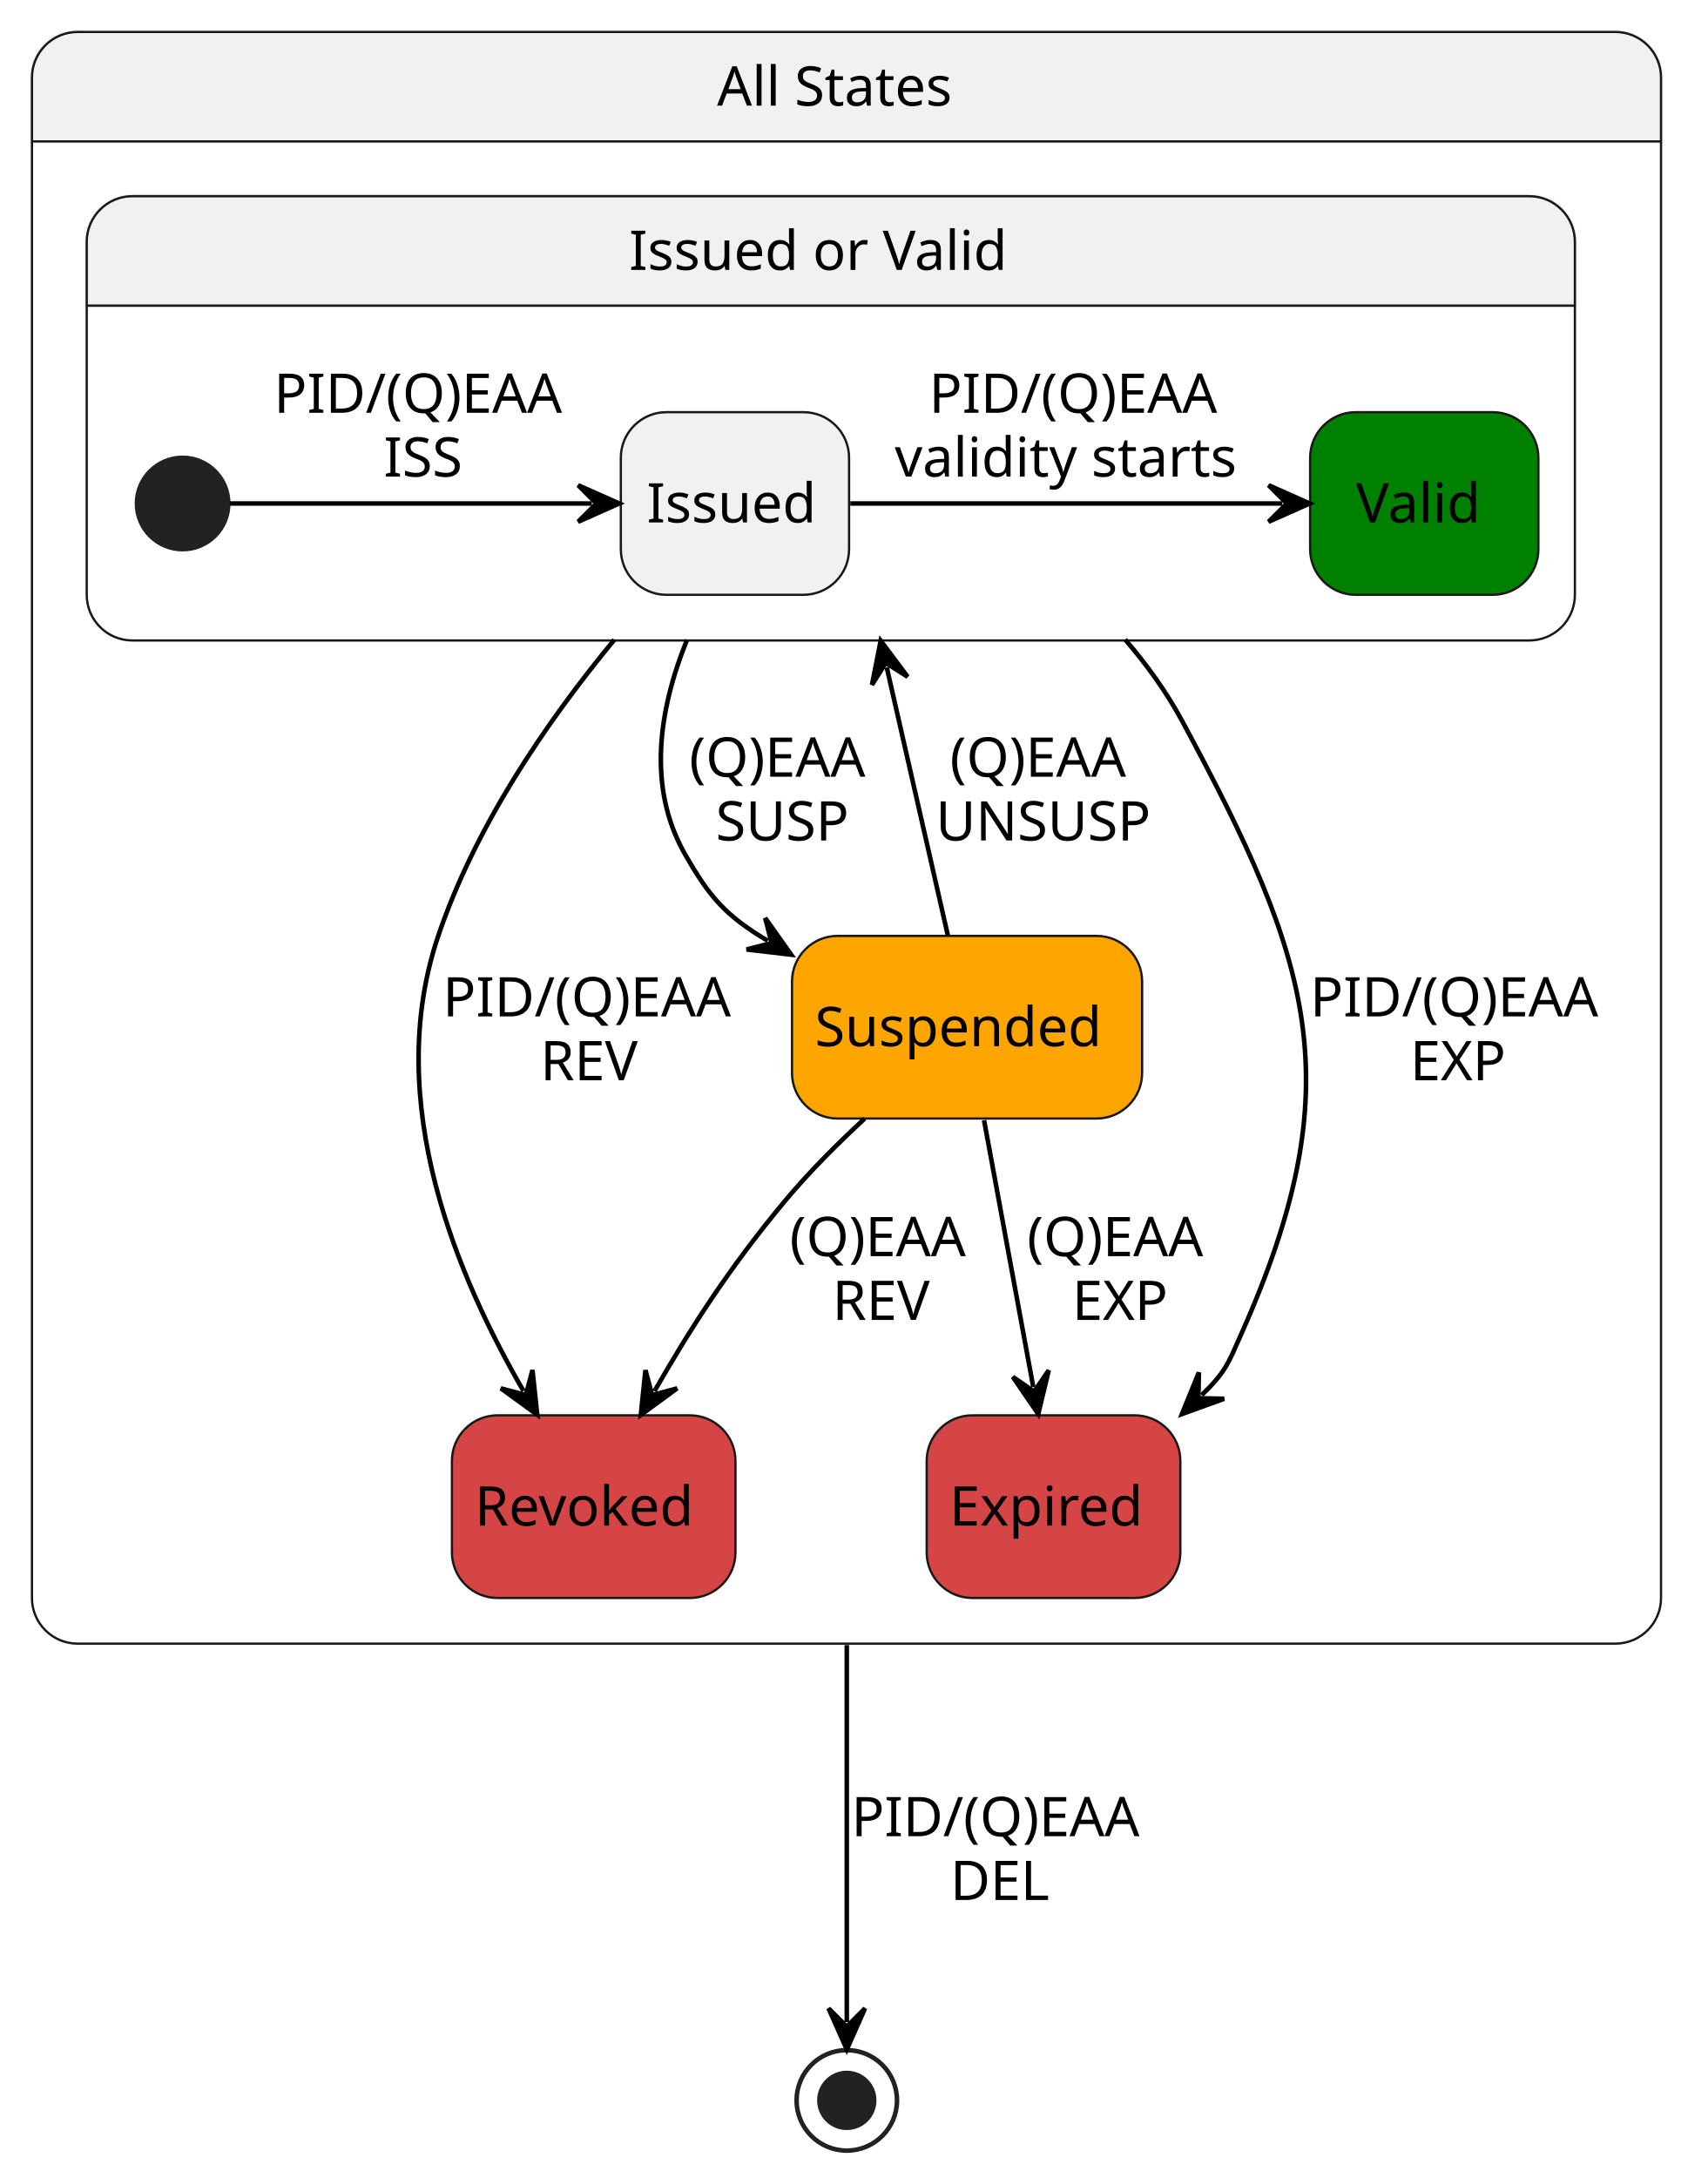
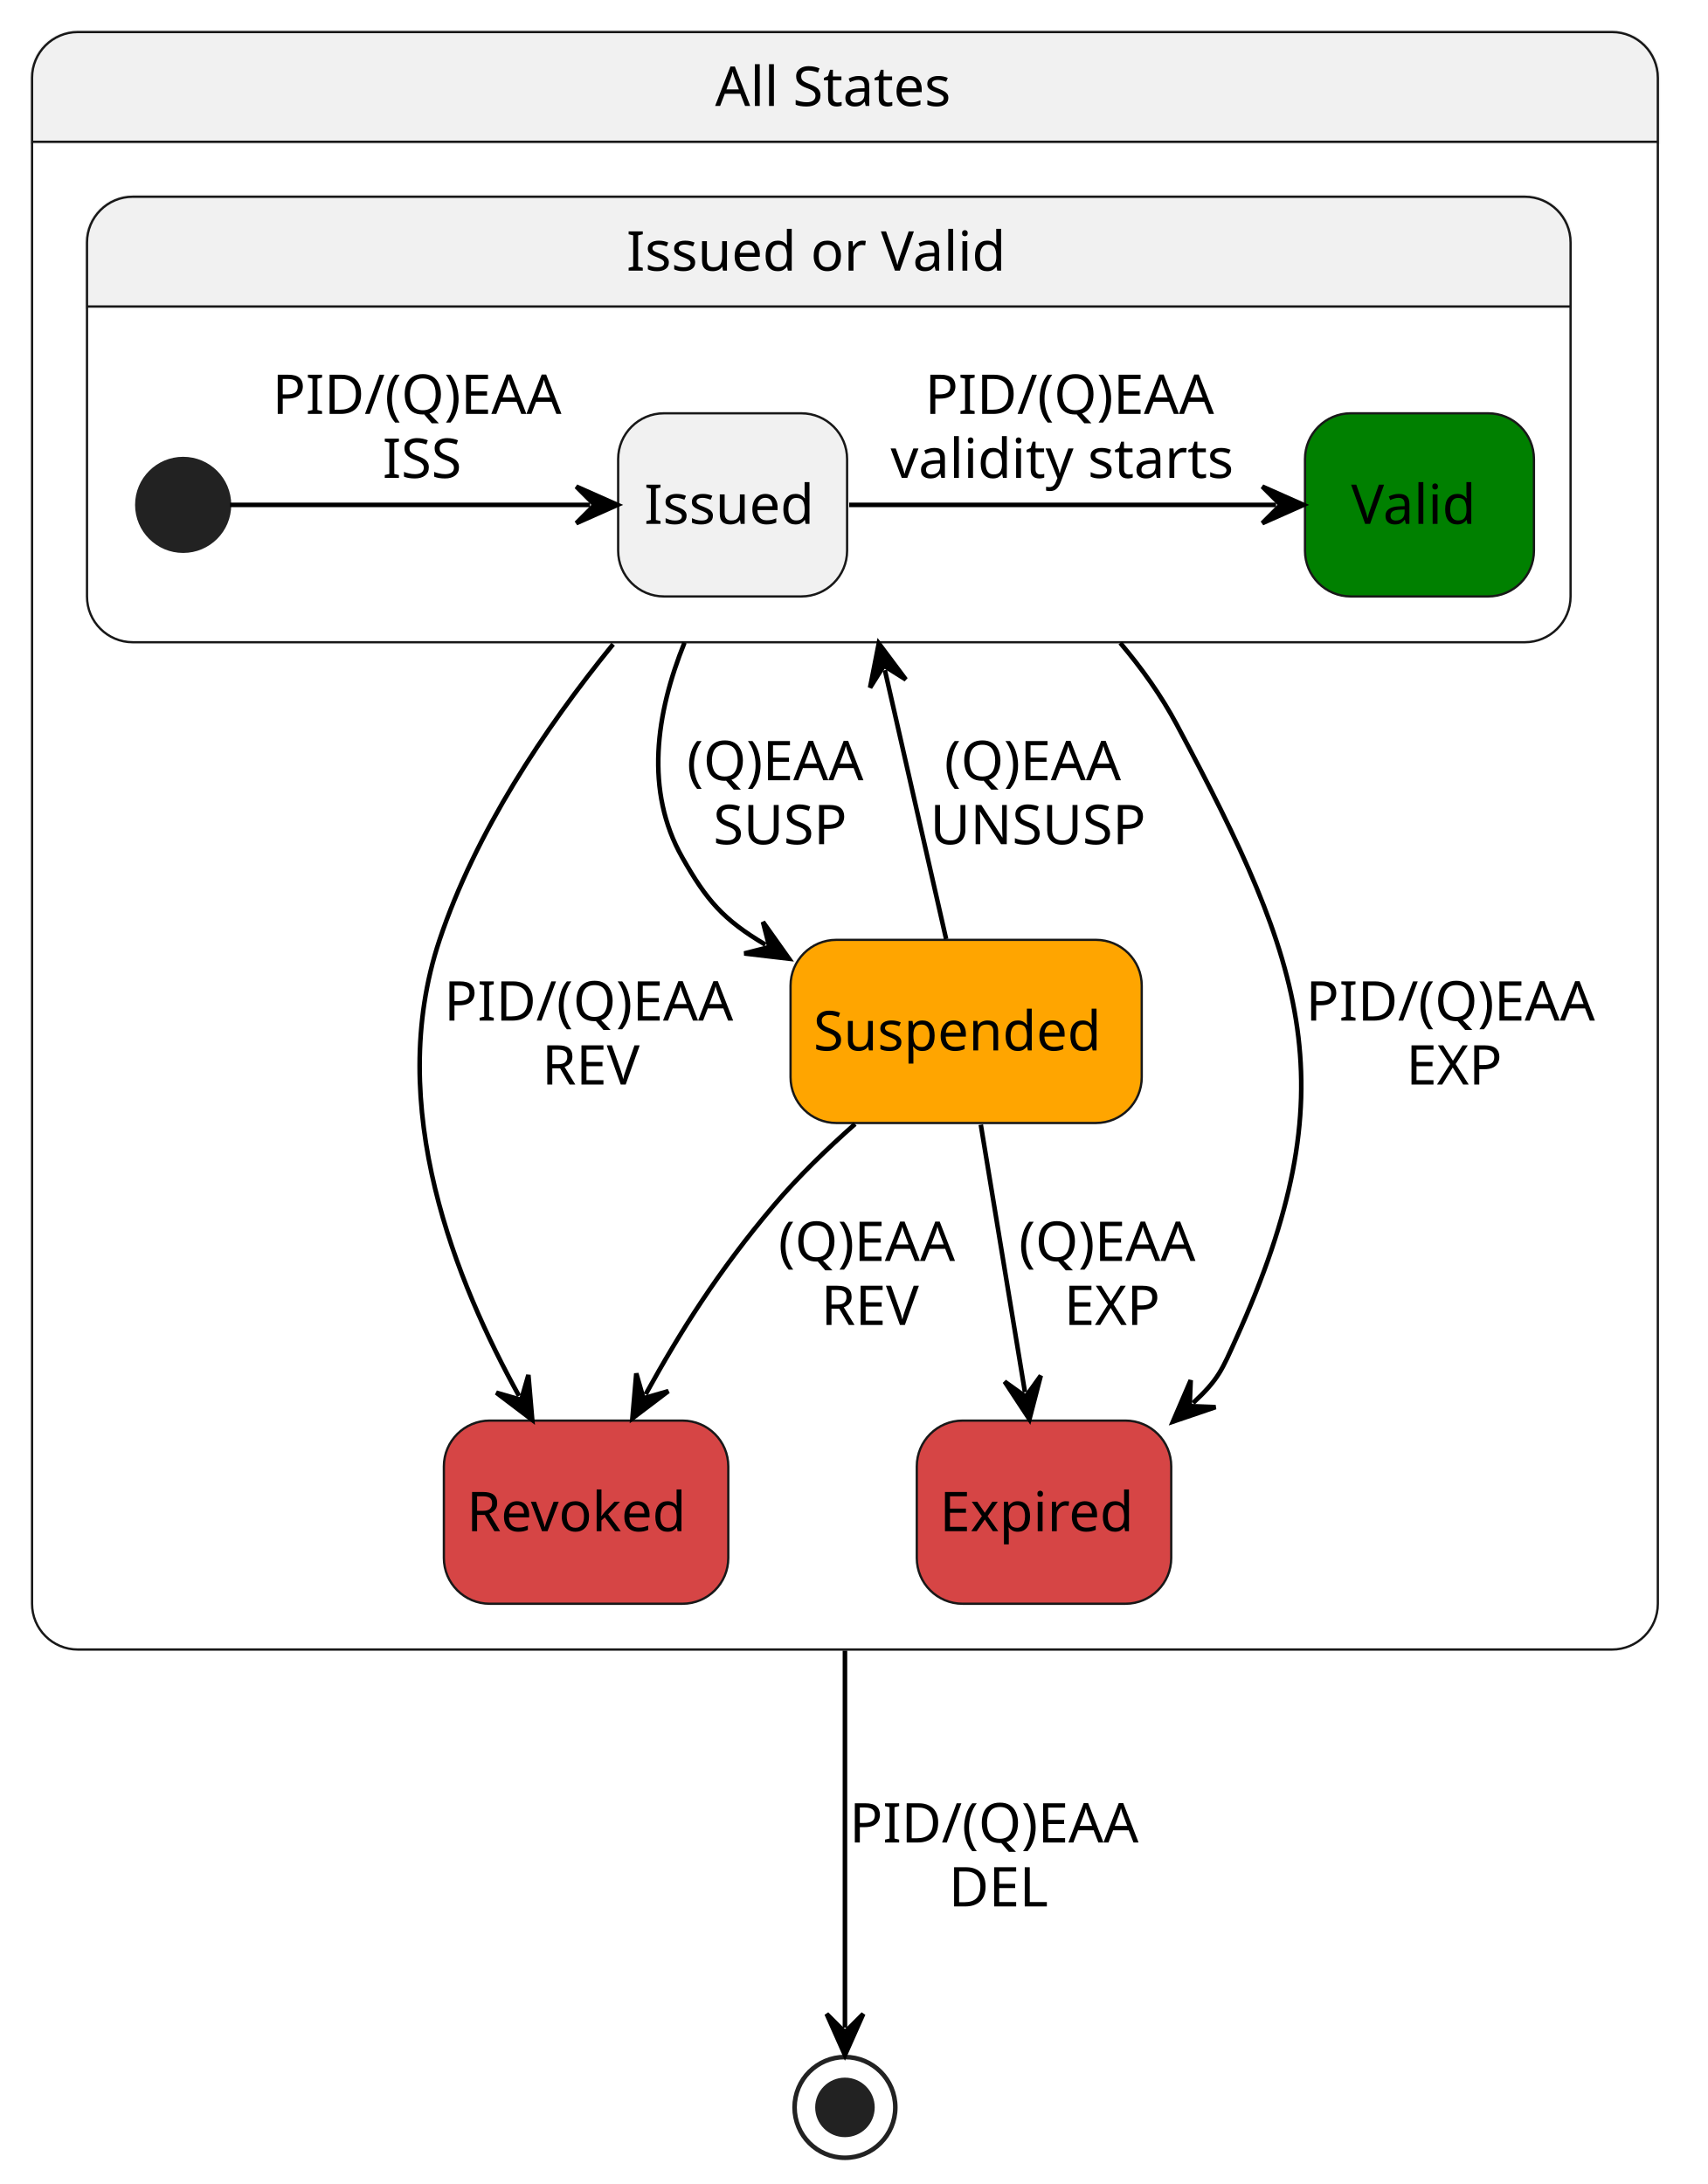
- <svg xmlns="http://www.w3.org/2000/svg" contentStyleType="text/css" data-diagram-type="STATE" height="477px" preserveAspectRatio="none" style="width:374px;height:477px;background:#FFFFFF;" version="1.1" viewBox="0 0 374 477" width="374px" zoomAndPan="magnify">
+ <svg xmlns="http://www.w3.org/2000/svg" contentStyleType="text/css" data-diagram-type="STATE" height="477px" preserveAspectRatio="none" style="width:373px;height:477px;background:#FFFFFF;" version="1.1" viewBox="0 0 373 477" width="373px" zoomAndPan="magnify">
  <defs />
  <g>
-     <path d="M17,7 L353.867,7 A10,10 0 0 1 363.867,17 L363.867,30.969 L7,30.969 L7,17 A10,10 0 0 1 17,7" fill="#F1F1F1" style="stroke:#F1F1F1;stroke-width:1;" />
-     <rect fill="none" height="352.969" rx="10" ry="10" style="stroke:#181818;stroke-width:0.5;" width="356.867" x="7" y="7" />
-     <line style="stroke:#181818;stroke-width:0.5;" x1="7" x2="363.867" y1="30.969" y2="30.969" />
-     <text fill="#000000" font-family="sans-serif" font-size="12" lengthAdjust="spacing" textLength="56.707" x="157.08" y="23.139">All States</text>
-     <rect fill="#FFA500" height="40" rx="10" ry="10" style="stroke:#181818;stroke-width:0.5;" width="76.697" x="173.5" y="204.969" />
-     <text fill="#000000" font-family="sans-serif" font-size="12" lengthAdjust="spacing" textLength="66.697" x="178.5" y="229.123">Suspended</text>
-     <rect fill="#D64545" height="40" rx="10" ry="10" style="stroke:#181818;stroke-width:0.5;" width="62.113" x="99" y="309.969" />
-     <text fill="#000000" font-family="sans-serif" font-size="12" lengthAdjust="spacing" textLength="52.113" x="104" y="334.123">Revoked</text>
-     <rect fill="#D64545" height="40" rx="10" ry="10" style="stroke:#181818;stroke-width:0.5;" width="55.568" x="203" y="309.969" />
-     <text fill="#000000" font-family="sans-serif" font-size="12" lengthAdjust="spacing" textLength="45.568" x="208" y="334.123">Expired</text>
-     <path d="M29,42.969 L335,42.969 A10,10 0 0 1 345,52.969 L345,66.938 L19,66.938 L19,52.969 A10,10 0 0 1 29,42.969" fill="#F1F1F1" style="stroke:#F1F1F1;stroke-width:1;" />
-     <rect fill="none" height="97.299" rx="10" ry="10" style="stroke:#181818;stroke-width:0.5;" width="326" x="19" y="42.969" />
-     <line style="stroke:#181818;stroke-width:0.5;" x1="19" x2="345" y1="66.938" y2="66.938" />
-     <text fill="#000000" font-family="sans-serif" font-size="12" lengthAdjust="spacing" textLength="88.4" x="137.8" y="59.107">Issued or Valid</text>
-     <rect fill="#008000" height="40" rx="10" ry="10" style="stroke:#181818;stroke-width:0.5;" width="50" x="287" y="90.268" />
-     <text fill="#000000" font-family="sans-serif" font-size="12" lengthAdjust="spacing" textLength="29.848" x="297.076" y="114.422">Valid</text>
+     <path d="M17,7 L352.057,7 A10,10 0 0 1 362.057,17 L362.057,30.969 L7,30.969 L7,17 A10,10 0 0 1 17,7" fill="#F1F1F1" style="stroke:#F1F1F1;stroke-width:1;" />
+     <rect fill="none" height="353.269" rx="10" ry="10" style="stroke:#181818;stroke-width:0.5;" width="355.057" x="7" y="7" />
+     <line style="stroke:#181818;stroke-width:0.5;" x1="7" x2="362.057" y1="30.969" y2="30.969" />
+     <text fill="#000000" font-family="sans-serif" font-size="12" lengthAdjust="spacing" textLength="56.707" x="156.175" y="23.139">All States</text>
+     <rect fill="#FFA500" height="40" rx="10" ry="10" style="stroke:#181818;stroke-width:0.5;" width="76.697" x="172.65" y="205.269" />
+     <text fill="#000000" font-family="sans-serif" font-size="12" lengthAdjust="spacing" textLength="66.697" x="177.65" y="229.423">Suspended</text>
+     <rect fill="#D64545" height="40" rx="10" ry="10" style="stroke:#181818;stroke-width:0.5;" width="62.113" x="96.94" y="310.269" />
+     <text fill="#000000" font-family="sans-serif" font-size="12" lengthAdjust="spacing" textLength="52.113" x="101.94" y="334.423">Revoked</text>
+     <rect fill="#D64545" height="40" rx="10" ry="10" style="stroke:#181818;stroke-width:0.5;" width="55.568" x="200.22" y="310.269" />
+     <text fill="#000000" font-family="sans-serif" font-size="12" lengthAdjust="spacing" textLength="45.568" x="205.22" y="334.423">Expired</text>
+     <path d="M29,42.969 L333,42.969 A10,10 0 0 1 343,52.969 L343,66.938 L19,66.938 L19,52.969 A10,10 0 0 1 29,42.969" fill="#F1F1F1" style="stroke:#F1F1F1;stroke-width:1;" />
+     <rect fill="none" height="97.299" rx="10" ry="10" style="stroke:#181818;stroke-width:0.5;" width="324" x="19" y="42.969" />
+     <line style="stroke:#181818;stroke-width:0.5;" x1="19" x2="343" y1="66.938" y2="66.938" />
+     <text fill="#000000" font-family="sans-serif" font-size="12" lengthAdjust="spacing" textLength="88.4" x="136.8" y="59.107">Issued or Valid</text>
+     <rect fill="#008000" height="40" rx="10" ry="10" style="stroke:#181818;stroke-width:0.5;" width="50" x="285" y="90.268" />
+     <text fill="#000000" font-family="sans-serif" font-size="12" lengthAdjust="spacing" textLength="29.848" x="295.076" y="114.422">Valid</text>
    <ellipse cx="40" cy="110.268" fill="#222222" rx="10" ry="10" style="stroke:#222222;stroke-width:1;" />
-     <rect fill="#F1F1F1" height="40" rx="10" ry="10" style="stroke:#181818;stroke-width:0.5;" width="50" x="136" y="90.268" />
-     <text fill="#000000" font-family="sans-serif" font-size="12" lengthAdjust="spacing" textLength="38.648" x="141.676" y="114.422">Issued</text>
+     <rect fill="#F1F1F1" height="40" rx="10" ry="10" style="stroke:#181818;stroke-width:0.5;" width="50" x="135" y="90.268" />
+     <text fill="#000000" font-family="sans-serif" font-size="12" lengthAdjust="spacing" textLength="38.648" x="140.676" y="114.422">Issued</text>
    <g class="link" data-entity-1="*start*IssuedOrValid" data-entity-2="Issued" data-source-line="27" data-uid="lnk4" id="link_*start*IssuedOrValid_Issued">
-       <path d="M50.32,110.268 C69.06,110.268 103.21,110.268 129.65,110.268" fill="none" id="*start*IssuedOrValid-to-Issued" style="stroke:#000000;stroke-width:1;" />
-       <polygon fill="#000000" points="135.65,110.268,126.65,106.268,130.65,110.268,126.65,114.268,135.65,110.268" style="stroke:#000000;stroke-width:1;" />
-       <text fill="#000000" font-family="sans-serif" font-size="12" lengthAdjust="spacing" textLength="66.867" x="60" y="90.406">PID/(Q)EAA</text>
-       <text fill="#000000" font-family="sans-serif" font-size="12" lengthAdjust="spacing" textLength="18.773" x="84.047" y="104.375">ISS</text>
+       <path d="M50.23,110.268 C68.82,110.268 102.64,110.268 128.86,110.268" fill="none" id="*start*IssuedOrValid-to-Issued" style="stroke:#000000;stroke-width:1;" />
+       <polygon fill="#000000" points="134.86,110.268,125.86,106.268,129.86,110.268,125.86,114.268,134.86,110.268" style="stroke:#000000;stroke-width:1;" />
+       <text fill="#000000" font-family="sans-serif" font-size="12" lengthAdjust="spacing" textLength="66.867" x="59.5" y="90.406">PID/(Q)EAA</text>
+       <text fill="#000000" font-family="sans-serif" font-size="12" lengthAdjust="spacing" textLength="18.773" x="83.547" y="104.375">ISS</text>
    </g>
    <g class="link" data-entity-1="Issued" data-entity-2="Valid" data-source-line="28" data-uid="lnk5" id="link_Issued_Valid">
-       <path d="M186.27,110.268 C214.23,110.268 253.01,110.268 280.9,110.268" fill="none" id="Issued-to-Valid" style="stroke:#000000;stroke-width:1;" />
-       <polygon fill="#000000" points="286.9,110.268,277.9,106.268,281.9,110.268,277.9,114.268,286.9,110.268" style="stroke:#000000;stroke-width:1;" />
-       <text fill="#000000" font-family="sans-serif" font-size="12" lengthAdjust="spacing" textLength="66.867" x="203.515" y="90.406">PID/(Q)EAA</text>
-       <text fill="#000000" font-family="sans-serif" font-size="12" lengthAdjust="spacing" textLength="81.897" x="196" y="104.375">validity starts</text>
+       <path d="M185.45,110.268 C213.11,110.268 251.06,110.268 278.68,110.268" fill="none" id="Issued-to-Valid" style="stroke:#000000;stroke-width:1;" />
+       <polygon fill="#000000" points="284.68,110.268,275.68,106.268,279.68,110.268,275.68,114.268,284.68,110.268" style="stroke:#000000;stroke-width:1;" />
+       <text fill="#000000" font-family="sans-serif" font-size="12" lengthAdjust="spacing" textLength="66.867" x="202.015" y="90.406">PID/(Q)EAA</text>
+       <text fill="#000000" font-family="sans-serif" font-size="12" lengthAdjust="spacing" textLength="81.897" x="194.5" y="104.375">validity starts</text>
    </g>
    <g class="link" data-entity-1="IssuedOrValid" data-entity-2="Suspended" data-source-line="32" data-uid="lnk6" id="link_IssuedOrValid_Suspended">
-       <path d="M150.5,140.119 C144.24,155.609 141.79,172.509 150,186.969 C155.32,196.339 158.909,200.539 168.169,206.029" fill="none" id="IssuedOrValid-to-Suspended" style="stroke:#000000;stroke-width:1;" />
-       <polygon fill="#000000" points="173.33,209.089,167.628,201.058,169.029,206.539,163.548,207.94,173.33,209.089" style="stroke:#000000;stroke-width:1;" />
-       <text fill="#000000" font-family="sans-serif" font-size="12" lengthAdjust="spacing" textLength="42.809" x="151" y="170.107">(Q)EAA</text>
-       <text fill="#000000" font-family="sans-serif" font-size="12" lengthAdjust="spacing" textLength="31.254" x="156.777" y="184.076">SUSP</text>
+       <path d="M149.49,140.349 C143.22,155.859 140.78,172.789 149,187.269 C154.32,196.639 157.909,200.839 167.169,206.329" fill="none" id="IssuedOrValid-to-Suspended" style="stroke:#000000;stroke-width:1;" />
+       <polygon fill="#000000" points="172.33,209.389,166.628,201.358,168.029,206.839,162.548,208.24,172.33,209.389" style="stroke:#000000;stroke-width:1;" />
+       <text fill="#000000" font-family="sans-serif" font-size="12" lengthAdjust="spacing" textLength="42.809" x="150" y="170.407">(Q)EAA</text>
+       <text fill="#000000" font-family="sans-serif" font-size="12" lengthAdjust="spacing" textLength="31.254" x="155.777" y="184.376">SUSP</text>
    </g>
    <g class="link" data-entity-1="IssuedOrValid" data-entity-2="Revoked" data-source-line="33" data-uid="lnk7" id="link_IssuedOrValid_Revoked">
-       <path d="M134.58,140.109 C119.17,158.759 104,181.329 96,204.969 C83.62,241.549 100.496,280.125 114.686,304.655" fill="none" id="IssuedOrValid-to-Revoked" style="stroke:#000000;stroke-width:1;" />
-       <polygon fill="#000000" points="117.69,309.849,116.646,300.055,115.186,305.521,109.721,304.061,117.69,309.849" style="stroke:#000000;stroke-width:1;" />
-       <text fill="#000000" font-family="sans-serif" font-size="12" lengthAdjust="spacing" textLength="66.867" x="97" y="222.607">PID/(Q)EAA</text>
-       <text fill="#000000" font-family="sans-serif" font-size="12" lengthAdjust="spacing" textLength="24.129" x="118.369" y="236.576">REV</text>
+       <path d="M133.9,140.699 C118.75,159.319 103.86,181.809 96,205.269 C83.78,241.739 99.793,280.295 113.343,304.865" fill="none" id="IssuedOrValid-to-Revoked" style="stroke:#000000;stroke-width:1;" />
+       <polygon fill="#000000" points="116.24,310.119,115.396,300.306,113.825,305.74,108.391,304.169,116.24,310.119" style="stroke:#000000;stroke-width:1;" />
+       <text fill="#000000" font-family="sans-serif" font-size="12" lengthAdjust="spacing" textLength="66.867" x="97" y="222.907">PID/(Q)EAA</text>
+       <text fill="#000000" font-family="sans-serif" font-size="12" lengthAdjust="spacing" textLength="24.129" x="118.369" y="236.876">REV</text>
    </g>
    <g class="link" data-entity-1="IssuedOrValid" data-entity-2="Expired" data-source-line="34" data-uid="lnk8" id="link_IssuedOrValid_Expired">
-       <path d="M246.48,140.069 C251.29,145.649 255.58,151.639 259,157.969 C287.4,210.639 296.31,237.289 272,291.969 C269.04,298.629 268.547,300.433 263.237,305.533" fill="none" id="IssuedOrValid-to-Expired" style="stroke:#000000;stroke-width:1;" />
-       <polygon fill="#000000" points="258.91,309.689,268.172,306.339,262.516,306.225,262.63,300.57,258.91,309.689" style="stroke:#000000;stroke-width:1;" />
-       <text fill="#000000" font-family="sans-serif" font-size="12" lengthAdjust="spacing" textLength="66.867" x="287" y="222.607">PID/(Q)EAA</text>
-       <text fill="#000000" font-family="sans-serif" font-size="12" lengthAdjust="spacing" textLength="23.039" x="308.914" y="236.576">EXP</text>
+       <path d="M244.65,140.419 C249.39,145.999 253.63,151.969 257,158.269 C285.2,211.039 294.63,237.739 270,292.269 C266.88,299.179 266.164,301.234 260.554,306.424" fill="none" id="IssuedOrValid-to-Expired" style="stroke:#000000;stroke-width:1;" />
+       <polygon fill="#000000" points="256.15,310.499,265.473,307.323,259.82,307.103,260.04,301.451,256.15,310.499" style="stroke:#000000;stroke-width:1;" />
+       <text fill="#000000" font-family="sans-serif" font-size="12" lengthAdjust="spacing" textLength="66.867" x="285.19" y="222.907">PID/(Q)EAA</text>
+       <text fill="#000000" font-family="sans-serif" font-size="12" lengthAdjust="spacing" textLength="23.039" x="307.104" y="236.876">EXP</text>
    </g>
    <g class="link" data-entity-1="IssuedOrValid" data-entity-2="Suspended" data-source-line="36" data-uid="lnk10" id="link_IssuedOrValid_Suspended">
-       <path d="M194.254,146.169 C199.344,168.489 203.78,187.949 207.63,204.819" fill="none" id="IssuedOrValid-backto-Suspended" style="stroke:#000000;stroke-width:1;" />
-       <polygon fill="#000000" points="192.92,140.319,191.021,149.983,194.032,145.194,198.821,148.204,192.92,140.319" style="stroke:#000000;stroke-width:1;" />
-       <text fill="#000000" font-family="sans-serif" font-size="12" lengthAdjust="spacing" textLength="42.809" x="208.102" y="170.107">(Q)EAA</text>
-       <text fill="#000000" font-family="sans-serif" font-size="12" lengthAdjust="spacing" textLength="49.014" x="205" y="184.076">UNSUSP</text>
+       <path d="M193.252,146.369 C198.342,168.719 202.78,188.209 206.63,205.099" fill="none" id="IssuedOrValid-backto-Suspended" style="stroke:#000000;stroke-width:1;" />
+       <polygon fill="#000000" points="191.92,140.519,190.018,150.182,193.03,145.394,197.819,148.406,191.92,140.519" style="stroke:#000000;stroke-width:1;" />
+       <text fill="#000000" font-family="sans-serif" font-size="12" lengthAdjust="spacing" textLength="42.809" x="206.243" y="170.407">(Q)EAA</text>
+       <text fill="#000000" font-family="sans-serif" font-size="12" lengthAdjust="spacing" textLength="49.014" x="203.14" y="184.376">UNSUSP</text>
    </g>
    <g class="link" data-entity-1="Suspended" data-entity-2="Revoked" data-source-line="37" data-uid="lnk11" id="link_Suspended_Revoked">
-       <path d="M189.41,244.989 C183.44,250.499 177.21,256.719 172,262.969 C159.73,277.669 151.216,290.995 143.366,304.675" fill="none" id="Suspended-to-Revoked" style="stroke:#000000;stroke-width:1;" />
-       <polygon fill="#000000" points="140.38,309.879,148.329,304.063,142.869,305.542,141.39,300.082,140.38,309.879" style="stroke:#000000;stroke-width:1;" />
-       <text fill="#000000" font-family="sans-serif" font-size="12" lengthAdjust="spacing" textLength="42.809" x="173" y="275.107">(Q)EAA</text>
-       <text fill="#000000" font-family="sans-serif" font-size="12" lengthAdjust="spacing" textLength="24.129" x="182.34" y="289.076">REV</text>
+       <path d="M186.74,245.489 C180.61,250.909 174.27,257.039 169,263.269 C156.8,277.689 148.58,290.816 141.01,304.526" fill="none" id="Suspended-to-Revoked" style="stroke:#000000;stroke-width:1;" />
+       <polygon fill="#000000" points="138.11,309.779,145.962,303.833,140.527,305.402,138.959,299.966,138.11,309.779" style="stroke:#000000;stroke-width:1;" />
+       <text fill="#000000" font-family="sans-serif" font-size="12" lengthAdjust="spacing" textLength="42.809" x="170" y="275.407">(Q)EAA</text>
+       <text fill="#000000" font-family="sans-serif" font-size="12" lengthAdjust="spacing" textLength="24.129" x="179.34" y="289.376">REV</text>
    </g>
    <g class="link" data-entity-1="Suspended" data-entity-2="Expired" data-source-line="38" data-uid="lnk12" id="link_Suspended_Expired">
-       <path d="M215.57,245.339 C218.97,263.759 222.962,285.398 226.352,303.778" fill="none" id="Suspended-to-Expired" style="stroke:#000000;stroke-width:1;" />
-       <polygon fill="#000000" points="227.44,309.679,229.741,300.103,226.533,304.762,221.874,301.554,227.44,309.679" style="stroke:#000000;stroke-width:1;" />
-       <text fill="#000000" font-family="sans-serif" font-size="12" lengthAdjust="spacing" textLength="42.809" x="225" y="275.107">(Q)EAA</text>
-       <text fill="#000000" font-family="sans-serif" font-size="12" lengthAdjust="spacing" textLength="23.039" x="234.885" y="289.076">EXP</text>
+       <path d="M214.2,245.639 C217.24,264.059 220.801,285.679 223.841,304.059" fill="none" id="Suspended-to-Expired" style="stroke:#000000;stroke-width:1;" />
+       <polygon fill="#000000" points="224.82,309.979,227.298,300.447,224.004,305.046,219.405,301.752,224.82,309.979" style="stroke:#000000;stroke-width:1;" />
+       <text fill="#000000" font-family="sans-serif" font-size="12" lengthAdjust="spacing" textLength="42.809" x="222.52" y="275.407">(Q)EAA</text>
+       <text fill="#000000" font-family="sans-serif" font-size="12" lengthAdjust="spacing" textLength="23.039" x="232.405" y="289.376">EXP</text>
    </g>
-     <ellipse cx="185.5" cy="460" fill="none" rx="11" ry="11" style="stroke:#222222;stroke-width:1;" />
-     <ellipse cx="185.5" cy="460" fill="#222222" rx="6" ry="6" style="stroke:#222222;stroke-width:1;" />
+     <ellipse cx="184.53" cy="460.27" fill="none" rx="11" ry="11" style="stroke:#222222;stroke-width:1;" />
+     <ellipse cx="184.53" cy="460.27" fill="#222222" rx="6" ry="6" style="stroke:#222222;stroke-width:1;" />
    <g class="link" data-entity-1="AllStates" data-entity-2="*end*" data-source-line="43" data-uid="lnk14" id="link_AllStates_*end*">
-       <path d="M185.5,360.29 C185.5,398.62 185.5,426.59 185.5,442.85" fill="none" id="AllStates-to-*end*" style="stroke:#000000;stroke-width:1;" />
-       <polygon fill="#000000" points="185.5,448.85,189.5,439.85,185.5,443.85,181.5,439.85,185.5,448.85" style="stroke:#000000;stroke-width:1;" />
-       <text fill="#000000" font-family="sans-serif" font-size="12" lengthAdjust="spacing" textLength="66.867" x="186.5" y="402.139">PID/(Q)EAA</text>
-       <text fill="#000000" font-family="sans-serif" font-size="12" lengthAdjust="spacing" textLength="23.508" x="208.18" y="416.107">DEL</text>
+       <path d="M184.53,360.51 C184.53,398.65 184.53,426.48 184.53,442.85" fill="none" id="AllStates-to-*end*" style="stroke:#000000;stroke-width:1;" />
+       <polygon fill="#000000" points="184.53,448.85,188.53,439.85,184.53,443.85,180.53,439.85,184.53,448.85" style="stroke:#000000;stroke-width:1;" />
+       <text fill="#000000" font-family="sans-serif" font-size="12" lengthAdjust="spacing" textLength="66.867" x="185.53" y="402.409">PID/(Q)EAA</text>
+       <text fill="#000000" font-family="sans-serif" font-size="12" lengthAdjust="spacing" textLength="23.508" x="207.21" y="416.377">DEL</text>
    </g>
  </g>
</svg>
